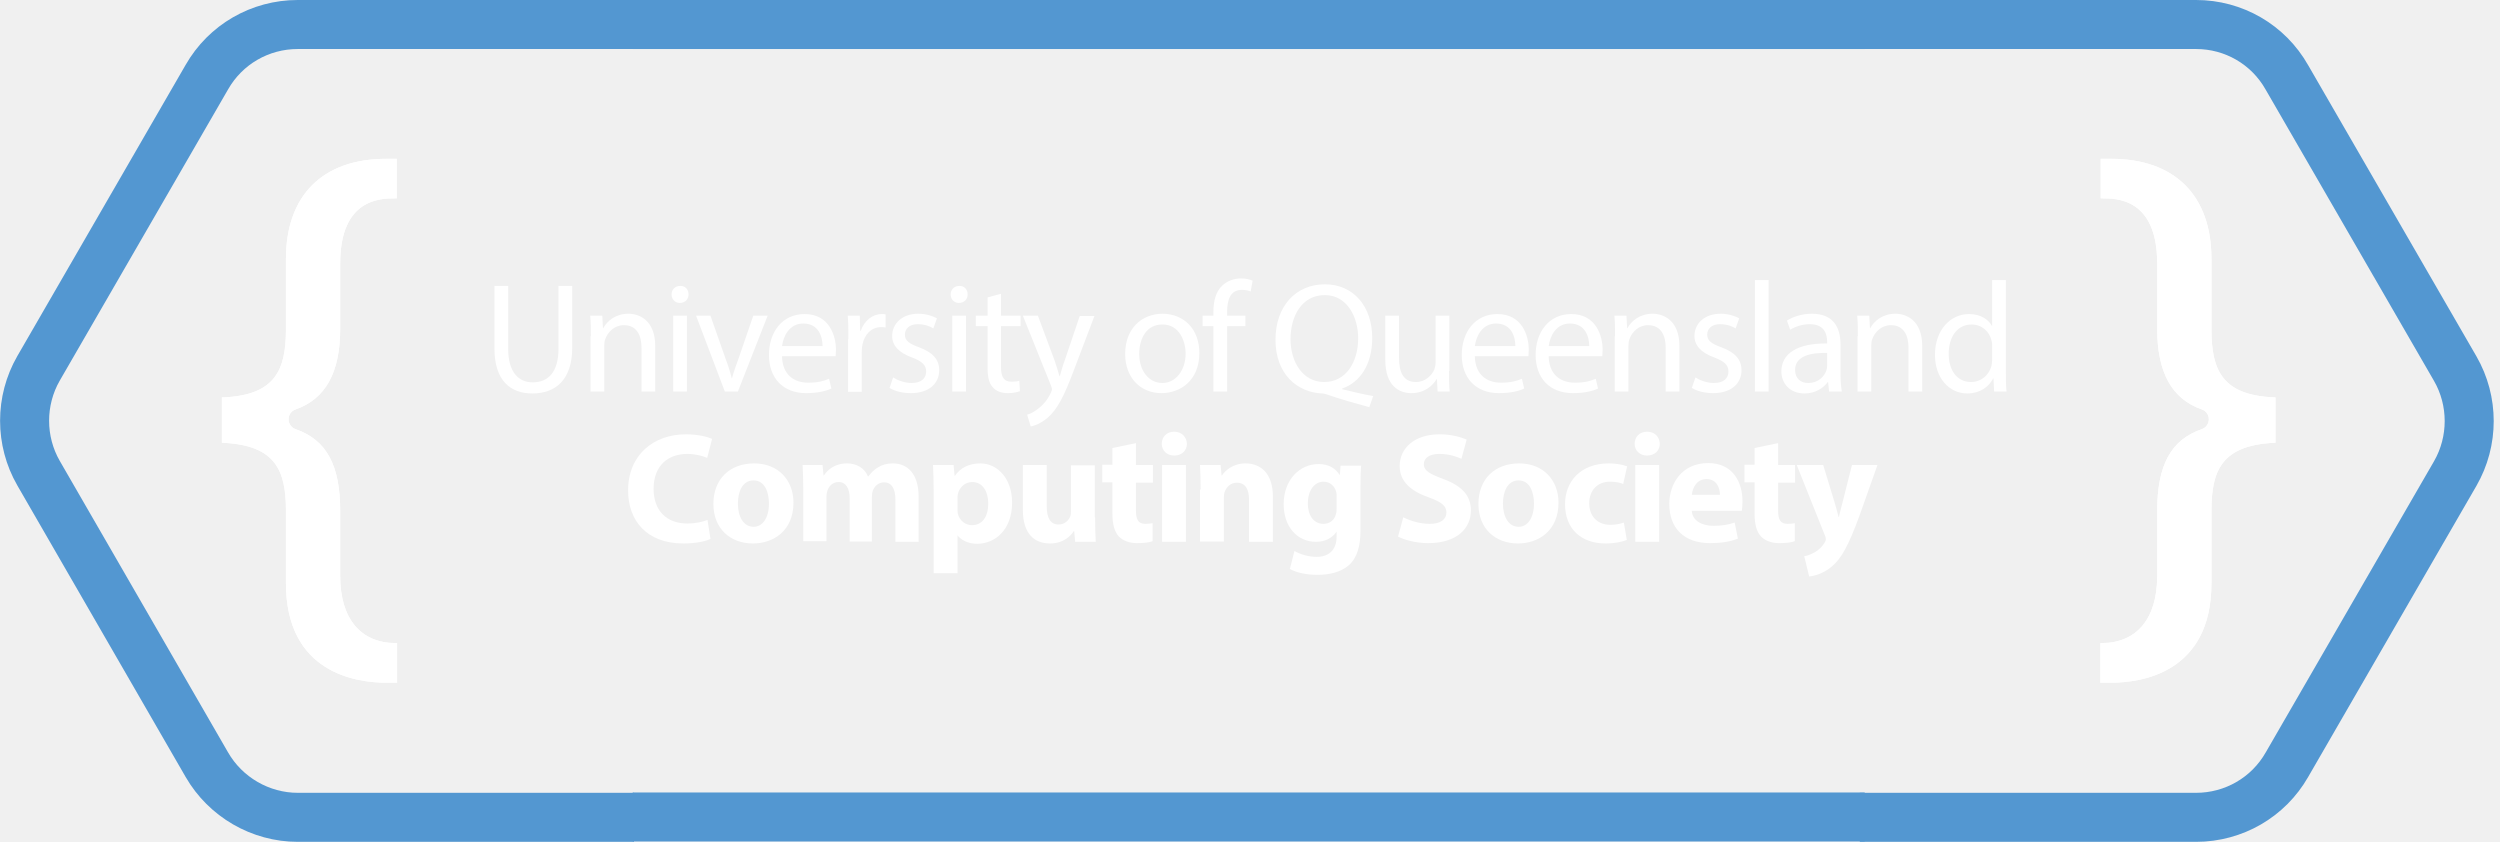
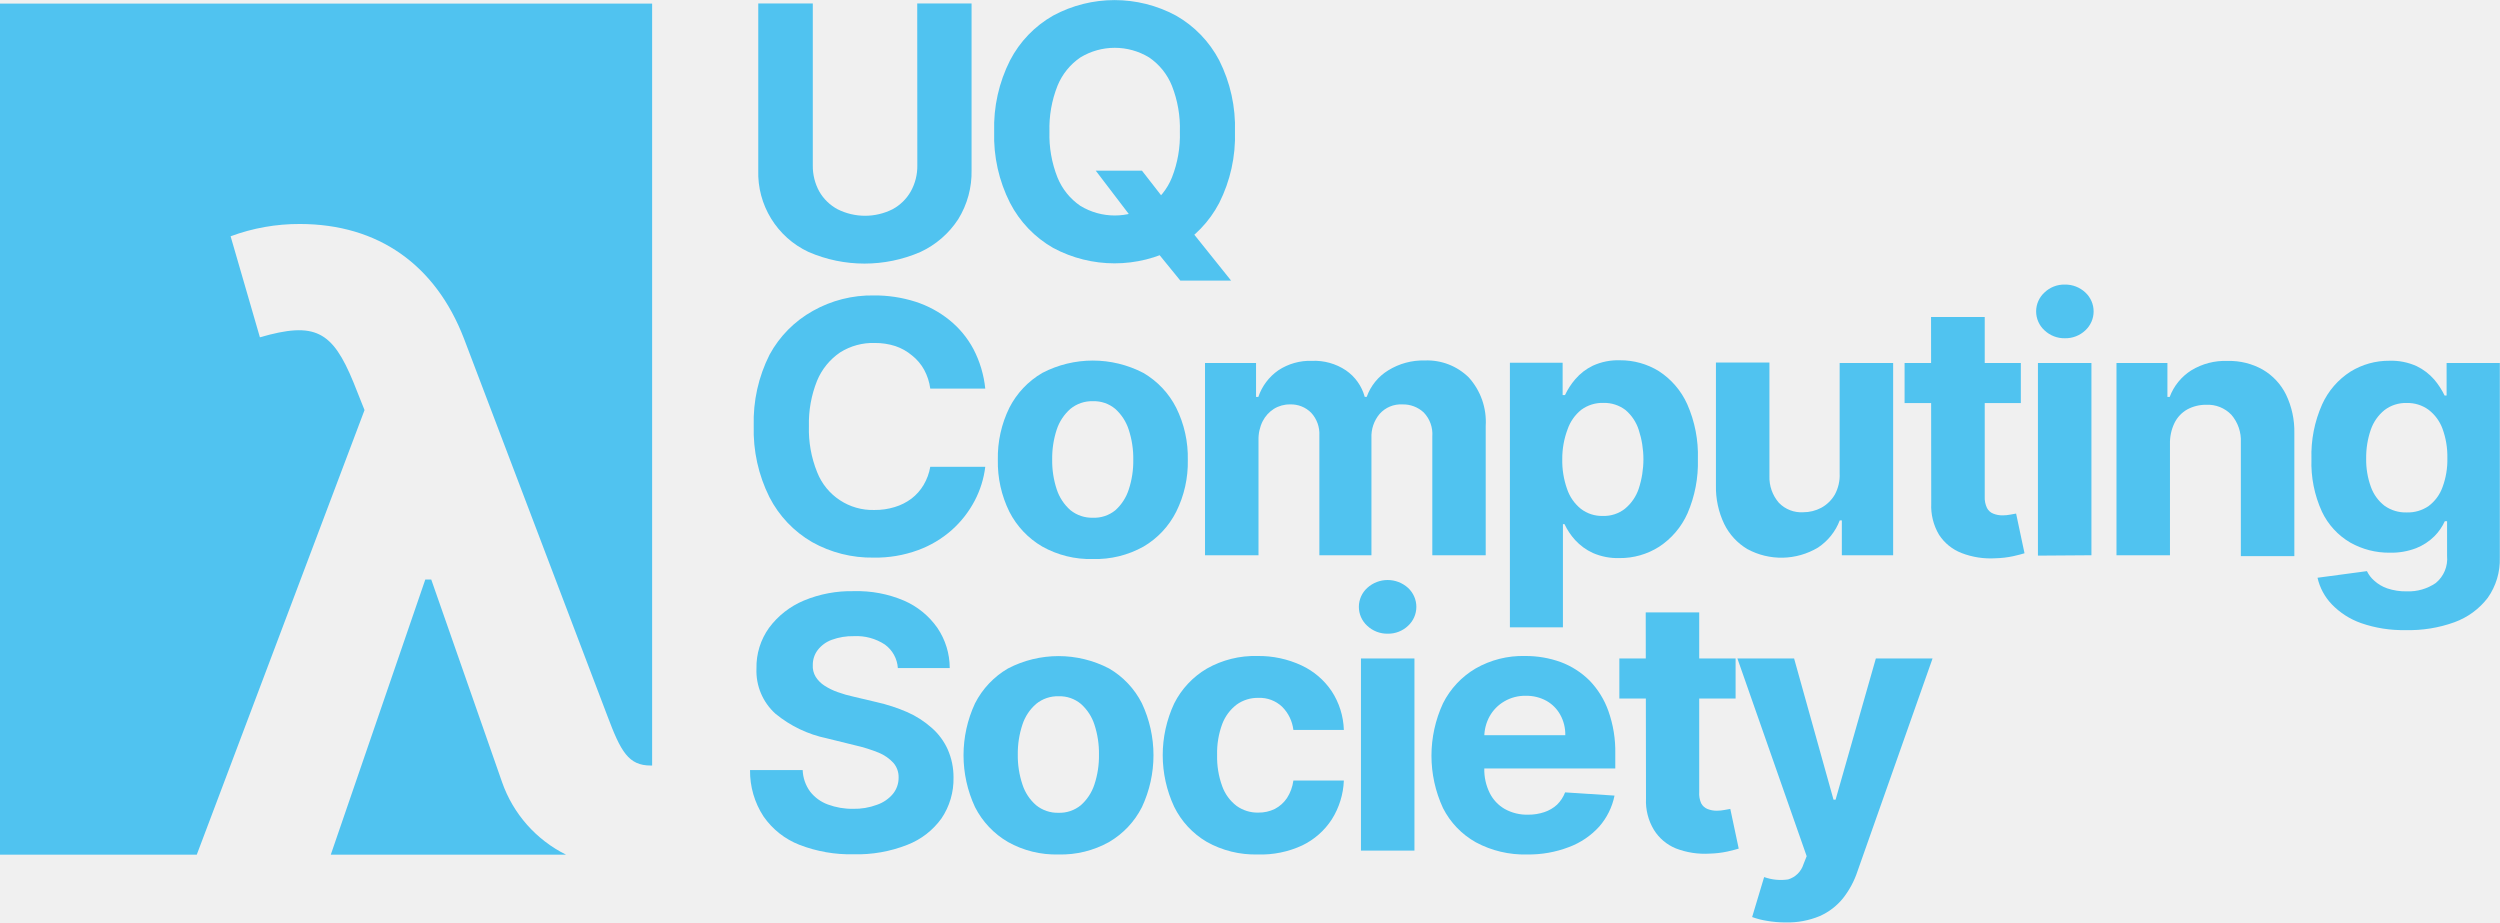
- <svg xmlns="http://www.w3.org/2000/svg" version="1.1" x="0px" y="0px" viewBox="0 0 765 257.6" enable-background="new 0 0 765 257.6" xml:space="preserve">
-   <g id="Layer_1">
-     <g>
-       <path fill="none" stroke="#5397D1" stroke-width="15" stroke-miterlimit="10" d="M273.3,144.9" />
-       <path fill="none" stroke="#5397D1" stroke-width="15" stroke-miterlimit="10" d="M194,7.5H91.1c-11.5,0-22.1,6.1-27.8,16.1    l-51.5,89.1c-5.7,9.9-5.7,22.2,0,32.1L63.3,234c5.7,9.9,16.4,16.1,27.8,16.1H194" />
-     </g>
-     <g>
-       <g>
-         <path fill="#FFFFFF" stroke="#FFFFFF" stroke-miterlimit="10" d="M643.2,208.4v-11.1c11-0.1,17.4-7.8,17.4-21v-19.9     c0-13.9,4.1-21.4,13.3-24.6c1.5-0.5,2.5-1.9,2.5-3.5c0-1.6-1-3-2.5-3.5c-8.9-3.1-13.3-11-13.3-24.2v-20c0-20.4-13-20.4-17.2-20.4     h-0.1V49.1h2.7c19.2,0,30.2,11,30.2,30.1v21.6c0,12.6,3.4,20.6,19.6,21.3V135c-16.3,0.8-19.6,8.8-19.6,21.2v22.3     c0,27-21.1,29.9-30.2,29.9L643.2,208.4L643.2,208.4z" />
-       </g>
-       <g>
-         <path fill="#FFFFFF" stroke="#FFFFFF" stroke-miterlimit="10" d="M643.2,208.4v-11.1c11-0.1,17.4-7.8,17.4-21v-19.9     c0-13.9,4.1-21.4,13.3-24.6c1.5-0.5,2.5-1.9,2.5-3.5c0-1.6-1-3-2.5-3.5c-8.9-3.1-13.3-11-13.3-24.2v-20c0-20.4-13-20.4-17.2-20.4     h-0.1V49.1h2.7c19.2,0,30.2,11,30.2,30.1v21.6c0,12.6,3.4,20.6,19.6,21.3V135c-16.3,0.8-19.6,8.8-19.6,21.2v22.3     c0,27-21.1,29.9-30.2,29.9L643.2,208.4L643.2,208.4z" />
-       </g>
-     </g>
-     <g>
-       <g>
-         <path fill="#FFFFFF" stroke="#FFFFFF" stroke-miterlimit="10" d="M121,208.4v-11.1c-11-0.1-17.4-7.8-17.4-21v-19.9     c0-13.9-4.1-21.4-13.3-24.6c-1.5-0.5-2.5-1.9-2.5-3.5c0-1.6,1-3,2.5-3.5c8.9-3.1,13.3-11,13.3-24.2v-20c0-20.4,13-20.4,17.2-20.4     h0.1V49.1h-2.7C99,49.1,88,60.1,88,79.2v21.6c0,12.6-3.4,20.6-19.6,21.3V135c16.3,0.8,19.6,8.8,19.6,21.2v22.3     c0,27,21.1,29.9,30.2,29.9L121,208.4L121,208.4z" />
-       </g>
-       <g>
-         <path fill="#FFFFFF" stroke="#FFFFFF" stroke-miterlimit="10" d="M121,208.4v-11.1c-11-0.1-17.4-7.8-17.4-21v-19.9     c0-13.9-4.1-21.4-13.3-24.6c-1.5-0.5-2.5-1.9-2.5-3.5c0-1.6,1-3,2.5-3.5c8.9-3.1,13.3-11,13.3-24.2v-20c0-20.4,13-20.4,17.2-20.4     h0.1V49.1h-2.7C99,49.1,88,60.1,88,79.2v21.6c0,12.6-3.4,20.6-19.6,21.3V135c16.3,0.8,19.6,8.8,19.6,21.2v22.3     c0,27,21.1,29.9,30.2,29.9L121,208.4L121,208.4z" />
-       </g>
-     </g>
-     <g>
-       <path fill="none" stroke="#5397D1" stroke-width="15" stroke-miterlimit="10" d="M569.1,250.1H672c11.5,0,22.1-6.1,27.8-16.1    l51.5-89.1c5.7-9.9,5.7-22.2,0-32.1l-51.5-89.1C694.1,13.6,683.5,7.5,672,7.5H569.1" />
-     </g>
-     <line fill="none" stroke="#5397D1" stroke-width="15" stroke-miterlimit="10" x1="193.6" y1="7.5" x2="570.6" y2="7.5" />
-     <line fill="none" stroke="#5397D1" stroke-width="15" stroke-miterlimit="10" x1="193.6" y1="250" x2="570.6" y2="250" />
-     <path fill="none" stroke="#5397D1" stroke-width="15" stroke-miterlimit="10" d="M507.4,171.9" />
-   </g>
-   <g id="Layer_2">
-     <g>
-       <path fill="#FFFFFF" d="M155.5,87.5v19.2c0,7.2,3.2,10.3,7.5,10.3c4.8,0,7.9-3.2,7.9-10.3V87.5h4.2v18.9c0,9.9-5.2,14-12.2,14    c-6.6,0-11.6-3.8-11.6-13.8V87.5H155.5z" />
-       <path fill="#FFFFFF" d="M180.8,102.9c0-2.4,0-4.4-0.2-6.3h3.7l0.2,3.8h0.1c1.2-2.2,3.8-4.4,7.7-4.4c3.2,0,8.2,1.9,8.2,9.9v13.9    h-4.2v-13.4c0-3.7-1.4-6.9-5.4-6.9c-2.8,0-4.9,2-5.7,4.3c-0.2,0.5-0.3,1.2-0.3,2v14h-4.2V102.9z" />
-       <path fill="#FFFFFF" d="M210.7,90.1c0,1.4-1,2.6-2.7,2.6c-1.5,0-2.5-1.2-2.5-2.6c0-1.5,1.1-2.6,2.6-2.6    C209.7,87.4,210.7,88.6,210.7,90.1z M206,119.8V96.6h4.2v23.2H206z" />
-       <path fill="#FFFFFF" d="M217.4,96.6l4.6,13.1c0.8,2.1,1.4,4,1.9,6h0.1c0.5-1.9,1.2-3.8,2-6l4.5-13.1h4.4l-9.1,23.2h-4l-8.8-23.2    H217.4z" />
-       <path fill="#FFFFFF" d="M239.3,109c0.1,5.7,3.7,8.1,8,8.1c3,0,4.8-0.5,6.4-1.2l0.7,3c-1.5,0.7-4,1.4-7.7,1.4    c-7.2,0-11.4-4.7-11.4-11.7c0-7,4.1-12.5,10.9-12.5c7.6,0,9.6,6.7,9.6,10.9c0,0.9-0.1,1.5-0.1,2H239.3z M251.7,105.9    c0-2.7-1.1-6.9-5.9-6.9c-4.3,0-6.1,3.9-6.5,6.9H251.7z" />
-       <path fill="#FFFFFF" d="M259.6,103.8c0-2.7,0-5.1-0.2-7.2h3.7l0.1,4.6h0.2c1.1-3.1,3.6-5.1,6.4-5.1c0.5,0,0.8,0,1.2,0.1v4    c-0.4-0.1-0.9-0.1-1.4-0.1c-3,0-5.1,2.3-5.7,5.4c-0.1,0.6-0.2,1.2-0.2,2v12.4h-4.2V103.8z" />
-       <path fill="#FFFFFF" d="M273.3,115.5c1.2,0.8,3.5,1.7,5.6,1.7c3.1,0,4.5-1.5,4.5-3.5c0-2-1.2-3.1-4.3-4.3    c-4.2-1.5-6.1-3.8-6.1-6.6c0-3.7,3-6.8,8-6.8c2.4,0,4.4,0.7,5.7,1.4l-1.1,3.1c-0.9-0.6-2.6-1.3-4.8-1.3c-2.5,0-3.9,1.4-3.9,3.2    c0,1.9,1.4,2.8,4.4,3.9c4,1.5,6.1,3.6,6.1,7c0,4.1-3.2,7-8.7,7c-2.5,0-4.9-0.6-6.5-1.6L273.3,115.5z" />
-       <path fill="#FFFFFF" d="M296.1,90.1c0,1.4-1,2.6-2.7,2.6c-1.5,0-2.5-1.2-2.5-2.6c0-1.5,1.1-2.6,2.6-2.6    C295.1,87.4,296.1,88.6,296.1,90.1z M291.4,119.8V96.6h4.2v23.2H291.4z" />
-       <path fill="#FFFFFF" d="M306.3,89.9v6.7h6v3.2h-6v12.5c0,2.9,0.8,4.5,3.2,4.5c1.1,0,1.9-0.1,2.4-0.3l0.2,3.2    c-0.8,0.3-2.1,0.6-3.7,0.6c-2,0-3.6-0.6-4.6-1.8c-1.2-1.2-1.6-3.3-1.6-6V99.8h-3.6v-3.2h3.6V91L306.3,89.9z" />
-       <path fill="#FFFFFF" d="M317.6,96.6l5.1,13.7c0.5,1.5,1.1,3.4,1.5,4.8h0.1c0.4-1.4,0.9-3.2,1.5-4.8l4.6-13.6h4.5l-6.3,16.6    c-3,8-5.1,12-8,14.5c-2.1,1.8-4.1,2.5-5.2,2.7l-1.1-3.6c1.1-0.3,2.4-1,3.7-2.1c1.2-0.9,2.6-2.5,3.6-4.7c0.2-0.4,0.3-0.8,0.3-1    c0-0.2-0.1-0.6-0.3-1.1L313,96.6H317.6z" />
-       <path fill="#FFFFFF" d="M367,108c0,8.6-6,12.3-11.6,12.3c-6.3,0-11.1-4.6-11.1-12c0-7.8,5.1-12.3,11.5-12.3    C362.5,96.1,367,100.9,367,108z M348.6,108.3c0,5.1,2.9,8.9,7.1,8.9c4,0,7.1-3.8,7.1-9c0-3.9-2-8.9-7-8.9    C350.7,99.2,348.6,103.8,348.6,108.3z" />
-       <path fill="#FFFFFF" d="M371.3,119.8v-20H368v-3.2h3.3v-1.1c0-3.3,0.7-6.2,2.7-8.1c1.6-1.5,3.7-2.2,5.7-2.2c1.5,0,2.8,0.3,3.6,0.7    l-0.6,3.3c-0.6-0.3-1.5-0.5-2.7-0.5c-3.6,0-4.5,3.2-4.5,6.7v1.2h5.6v3.2h-5.6v20H371.3z" />
-       <path fill="#FFFFFF" d="M419,124.6c-4.4-1.2-8.6-2.4-12.4-3.7c-0.7-0.2-1.3-0.5-2-0.5c-7.7-0.3-14.3-6-14.3-16.4    c0-10.4,6.3-17,15.1-17c8.8,0,14.5,6.8,14.5,16.4c0,8.3-3.8,13.6-9.2,15.5v0.2c3.2,0.8,6.7,1.6,9.5,2.1L419,124.6z M415.6,103.5    c0-6.5-3.4-13.2-10.2-13.2c-7.1,0-10.5,6.5-10.5,13.5c0,6.9,3.7,13.1,10.3,13.1C411.8,116.9,415.6,110.9,415.6,103.5z" />
-       <path fill="#FFFFFF" d="M443.4,113.5c0,2.4,0,4.5,0.2,6.3h-3.7l-0.2-3.8h-0.1c-1.1,1.9-3.6,4.3-7.7,4.3c-3.6,0-8-2-8-10.2V96.6    h4.2v12.9c0,4.4,1.3,7.4,5.2,7.4c2.8,0,4.8-2,5.6-3.8c0.2-0.6,0.4-1.4,0.4-2.2V96.6h4.2V113.5z" />
-       <path fill="#FFFFFF" d="M451.3,109c0.1,5.7,3.7,8.1,8,8.1c3,0,4.8-0.5,6.4-1.2l0.7,3c-1.5,0.7-4,1.4-7.7,1.4    c-7.2,0-11.4-4.7-11.4-11.7c0-7,4.1-12.5,10.9-12.5c7.6,0,9.6,6.7,9.6,10.9c0,0.9-0.1,1.5-0.1,2H451.3z M463.7,105.9    c0-2.7-1.1-6.9-5.9-6.9c-4.3,0-6.1,3.9-6.5,6.9H463.7z" />
-       <path fill="#FFFFFF" d="M473.9,109c0.1,5.7,3.7,8.1,8,8.1c3,0,4.8-0.5,6.4-1.2l0.7,3c-1.5,0.7-4,1.4-7.7,1.4    c-7.2,0-11.4-4.7-11.4-11.7c0-7,4.1-12.5,10.9-12.5c7.6,0,9.6,6.7,9.6,10.9c0,0.9-0.1,1.5-0.1,2H473.9z M486.3,105.9    c0-2.7-1.1-6.9-5.9-6.9c-4.3,0-6.1,3.9-6.5,6.9H486.3z" />
-       <path fill="#FFFFFF" d="M494.2,102.9c0-2.4,0-4.4-0.2-6.3h3.7l0.2,3.8h0.1c1.2-2.2,3.8-4.4,7.7-4.4c3.2,0,8.2,1.9,8.2,9.9v13.9    h-4.2v-13.4c0-3.7-1.4-6.9-5.4-6.9c-2.8,0-4.9,2-5.7,4.3c-0.2,0.5-0.3,1.2-0.3,2v14h-4.2V102.9z" />
-       <path fill="#FFFFFF" d="M518.8,115.5c1.2,0.8,3.5,1.7,5.6,1.7c3.1,0,4.5-1.5,4.5-3.5c0-2-1.2-3.1-4.3-4.3    c-4.2-1.5-6.1-3.8-6.1-6.6c0-3.7,3-6.8,8-6.8c2.4,0,4.4,0.7,5.7,1.4l-1.1,3.1c-0.9-0.6-2.6-1.3-4.8-1.3c-2.5,0-3.9,1.4-3.9,3.2    c0,1.9,1.4,2.8,4.4,3.9c4,1.5,6.1,3.6,6.1,7c0,4.1-3.2,7-8.7,7c-2.5,0-4.9-0.6-6.5-1.6L518.8,115.5z" />
-       <path fill="#FFFFFF" d="M537,85.7h4.2v34.1H537V85.7z" />
-       <path fill="#FFFFFF" d="M559.7,119.8l-0.3-2.9h-0.1c-1.3,1.8-3.8,3.5-7.1,3.5c-4.7,0-7.1-3.3-7.1-6.7c0-5.6,5-8.7,14-8.6v-0.5    c0-1.9-0.5-5.4-5.3-5.4c-2.2,0-4.4,0.7-6,1.7l-1-2.8c1.9-1.2,4.7-2.1,7.6-2.1c7.1,0,8.8,4.8,8.8,9.5v8.7c0,2,0.1,4,0.4,5.6H559.7z     M559.1,108c-4.6-0.1-9.8,0.7-9.8,5.2c0,2.7,1.8,4,4,4c3,0,4.9-1.9,5.6-3.9c0.1-0.4,0.2-0.9,0.2-1.3V108z" />
-       <path fill="#FFFFFF" d="M568.5,102.9c0-2.4,0-4.4-0.2-6.3h3.7l0.2,3.8h0.1c1.2-2.2,3.8-4.4,7.7-4.4c3.2,0,8.2,1.9,8.2,9.9v13.9    h-4.2v-13.4c0-3.7-1.4-6.9-5.4-6.9c-2.8,0-4.9,2-5.7,4.3c-0.2,0.5-0.3,1.2-0.3,2v14h-4.2V102.9z" />
-       <path fill="#FFFFFF" d="M613.8,85.7v28.1c0,2.1,0,4.4,0.2,6h-3.8l-0.2-4h-0.1c-1.3,2.6-4.1,4.6-7.9,4.6c-5.6,0-9.9-4.8-9.9-11.8    c0-7.7,4.8-12.5,10.4-12.5c3.6,0,6,1.7,7,3.6h0.1V85.7H613.8z M609.6,106c0-0.5,0-1.2-0.2-1.8c-0.6-2.7-2.9-4.9-6.1-4.9    c-4.4,0-7,3.8-7,9c0,4.7,2.3,8.6,6.9,8.6c2.8,0,5.4-1.9,6.2-5c0.1-0.6,0.2-1.2,0.2-1.8V106z" />
-       <path fill="#FFFFFF" d="M217.4,164.9c-1.3,0.7-4.4,1.4-8.3,1.4c-11.2,0-16.9-7-16.9-16.2c0-11,7.9-17.2,17.7-17.2    c3.8,0,6.7,0.8,8,1.4l-1.5,5.8c-1.5-0.6-3.6-1.2-6.1-1.2c-5.8,0-10.3,3.5-10.3,10.7c0,6.5,3.8,10.6,10.4,10.6    c2.2,0,4.7-0.5,6.1-1.1L217.4,164.9z" />
-       <path fill="#FFFFFF" d="M242.8,153.8c0,8.6-6.1,12.5-12.4,12.5c-6.9,0-12.1-4.5-12.1-12.1c0-7.6,5-12.4,12.5-12.4    C238,141.8,242.8,146.8,242.8,153.8z M225.8,154.1c0,4,1.7,7.1,4.8,7.1c2.8,0,4.7-2.8,4.7-7.1c0-3.5-1.3-7.1-4.7-7.1    C227.1,147,225.8,150.6,225.8,154.1z" />
-       <path fill="#FFFFFF" d="M245.8,149.8c0-2.9-0.1-5.4-0.2-7.5h6.1l0.3,3.2h0.1c1-1.5,3.1-3.7,7.1-3.7c3,0,5.4,1.5,6.4,4h0.1    c0.9-1.2,1.9-2.2,3-2.8c1.3-0.8,2.7-1.2,4.5-1.2c4.5,0,7.9,3.2,7.9,10.2v13.8h-7.1v-12.8c0-3.4-1.1-5.4-3.5-5.4    c-1.7,0-2.9,1.2-3.4,2.5c-0.2,0.5-0.3,1.3-0.3,1.9v13.7H260v-13.2c0-3-1.1-5-3.4-5c-1.9,0-3,1.4-3.4,2.6c-0.2,0.6-0.3,1.2-0.3,1.8    v13.7h-7.1V149.8z" />
-       <path fill="#FFFFFF" d="M285.7,150.2c0-3.1-0.1-5.7-0.2-7.9h6.3l0.3,3.3h0.1c1.7-2.5,4.4-3.8,7.8-3.8c5.1,0,9.7,4.5,9.7,12    c0,8.5-5.4,12.6-10.7,12.6c-2.8,0-5-1.2-6.1-2.7H293v11.7h-7.3V150.2z M293,155.7c0,0.6,0,1.1,0.1,1.5c0.5,2,2.2,3.5,4.3,3.5    c3.2,0,5-2.6,5-6.6c0-3.7-1.7-6.6-4.9-6.6c-2.1,0-3.9,1.5-4.4,3.7c-0.1,0.4-0.1,0.9-0.1,1.3V155.7z" />
-       <path fill="#FFFFFF" d="M335.1,158.3c0,3.1,0.1,5.6,0.2,7.5h-6.3l-0.3-3.3h-0.1c-0.9,1.4-3.1,3.8-7.3,3.8c-4.8,0-8.3-3-8.3-10.2    v-13.8h7.3V155c0,3.4,1.1,5.5,3.6,5.5c2,0,3.2-1.4,3.6-2.5c0.2-0.4,0.2-1,0.2-1.6v-14h7.3V158.3z" />
-       <path fill="#FFFFFF" d="M347.6,135.6v6.7h5.2v5.4h-5.2v8.5c0,2.8,0.7,4.1,2.9,4.1c0.9,0,1.6-0.1,2.2-0.2l0,5.5    c-1,0.4-2.7,0.6-4.8,0.6c-2.4,0-4.3-0.8-5.5-2c-1.3-1.4-2-3.6-2-7v-9.6h-3.1v-5.4h3.1v-5.1L347.6,135.6z" />
-       <path fill="#FFFFFF" d="M363.2,135.8c0,2-1.5,3.6-3.9,3.6c-2.3,0-3.8-1.6-3.8-3.6c0-2.1,1.5-3.7,3.8-3.7    C361.6,132.1,363.1,133.7,363.2,135.8z M355.6,165.8v-23.5h7.3v23.5H355.6z" />
-       <path fill="#FFFFFF" d="M367.4,149.8c0-2.9-0.1-5.4-0.2-7.5h6.3l0.3,3.2h0.1c1-1.5,3.4-3.7,7.2-3.7c4.8,0,8.4,3.2,8.4,10.1v13.9    h-7.3v-13c0-3-1.1-5.1-3.7-5.1c-2,0-3.2,1.4-3.7,2.7c-0.2,0.4-0.3,1.2-0.3,1.8v13.5h-7.3V149.8z" />
-       <path fill="#FFFFFF" d="M416.5,142.3c-0.1,1.5-0.2,3.5-0.2,7v13.1c0,4.5-0.9,8.2-3.6,10.6c-2.6,2.2-6.1,2.9-9.6,2.9    c-3.1,0-6.3-0.6-8.4-1.8l1.4-5.5c1.5,0.9,4.1,1.8,6.8,1.8c3.5,0,6.1-1.9,6.1-6.2v-1.5H409c-1.4,2-3.6,3.1-6.3,3.1    c-5.8,0-9.9-4.7-9.9-11.5c0-7.5,4.9-12.3,10.7-12.3c3.2,0,5.2,1.4,6.4,3.3h0.1l0.2-2.8H416.5z M409,151.9c0-0.5,0-1-0.1-1.3    c-0.5-1.9-1.9-3.2-3.9-3.2c-2.6,0-4.8,2.4-4.8,6.7c0,3.5,1.7,6.2,4.8,6.2c1.9,0,3.4-1.2,3.8-3c0.2-0.5,0.2-1.3,0.2-1.9V151.9z" />
-       <path fill="#FFFFFF" d="M429.4,158.3c2,1,5,2,8.1,2c3.4,0,5.1-1.4,5.1-3.5c0-2-1.5-3.2-5.4-4.6c-5.4-1.9-8.9-4.8-8.9-9.6    c0-5.5,4.6-9.7,12.2-9.7c3.6,0,6.3,0.8,8.3,1.6l-1.6,5.9c-1.3-0.6-3.6-1.5-6.8-1.5s-4.7,1.4-4.7,3.1c0,2.1,1.8,3,6,4.6    c5.7,2.1,8.4,5.1,8.4,9.6c0,5.4-4.2,10-13.1,10c-3.7,0-7.3-1-9.2-2L429.4,158.3z" />
-       <path fill="#FFFFFF" d="M476.9,153.8c0,8.6-6.1,12.5-12.4,12.5c-6.9,0-12.1-4.5-12.1-12.1c0-7.6,5-12.4,12.5-12.4    C472.1,141.8,476.9,146.8,476.9,153.8z M459.9,154.1c0,4,1.7,7.1,4.8,7.1c2.8,0,4.7-2.8,4.7-7.1c0-3.5-1.3-7.1-4.7-7.1    C461.2,147,459.9,150.6,459.9,154.1z" />
-       <path fill="#FFFFFF" d="M497.8,165.2c-1.3,0.6-3.7,1.1-6.5,1.1c-7.6,0-12.4-4.6-12.4-12c0-6.9,4.7-12.5,13.4-12.5    c1.9,0,4,0.3,5.6,0.9l-1.2,5.4c-0.9-0.4-2.2-0.7-4.1-0.7c-3.8,0-6.3,2.7-6.3,6.6c0,4.3,2.9,6.6,6.4,6.6c1.7,0,3.1-0.3,4.2-0.7    L497.8,165.2z" />
-       <path fill="#FFFFFF" d="M507.9,135.8c0,2-1.5,3.6-3.9,3.6c-2.3,0-3.8-1.6-3.8-3.6c0-2.1,1.5-3.7,3.8-3.7    C506.4,132.1,507.8,133.7,507.9,135.8z M500.4,165.8v-23.5h7.3v23.5H500.4z" />
-       <path fill="#FFFFFF" d="M517.7,156.4c0.2,3,3.2,4.5,6.6,4.5c2.5,0,4.5-0.3,6.5-1l1,4.9c-2.4,1-5.3,1.4-8.5,1.4    c-8,0-12.5-4.6-12.5-12c0-6,3.7-12.5,11.9-12.5c7.6,0,10.5,5.9,10.5,11.7c0,1.2-0.1,2.4-0.2,2.9H517.7z M526.3,151.4    c0-1.8-0.8-4.8-4.1-4.8c-3.1,0-4.3,2.8-4.5,4.8H526.3z" />
-       <path fill="#FFFFFF" d="M544.1,135.6v6.7h5.2v5.4h-5.2v8.5c0,2.8,0.7,4.1,2.9,4.1c0.9,0,1.6-0.1,2.2-0.2l0,5.5    c-1,0.4-2.7,0.6-4.8,0.6c-2.4,0-4.3-0.8-5.5-2c-1.3-1.4-2-3.6-2-7v-9.6h-3.1v-5.4h3.1v-5.1L544.1,135.6z" />
-       <path fill="#FFFFFF" d="M557.9,142.3l3.5,11.5c0.4,1.4,0.9,3.1,1.2,4.4h0.1c0.3-1.2,0.7-3,1.1-4.4l2.9-11.5h7.8l-5.5,15.5    c-3.4,9.3-5.6,13.1-8.3,15.4c-2.5,2.2-5.2,3-7.1,3.2l-1.5-6.2c0.9-0.1,2.1-0.6,3.2-1.2c1.1-0.6,2.3-1.7,3-2.9    c0.2-0.3,0.4-0.7,0.4-1.1c0-0.2,0-0.6-0.3-1.2l-8.6-21.5H557.9z" />
+ <svg xmlns="http://www.w3.org/2000/svg" viewBox="0 0 264.52 97.6">
+   <g id="Layer_2" data-name="Layer 2">
+     <g id="Layer_1-2" data-name="Layer 1">
+       <path d="M97.05.37h5.75V18a9.47,9.47,0,0,1-1.41,5.19,9.57,9.57,0,0,1-4,3.47,14.86,14.86,0,0,1-11.84,0A9.23,9.23,0,0,1,80.23,18V.37H86V17.49a5.59,5.59,0,0,0,.68,2.76,4.9,4.9,0,0,0,1.94,1.89,6.48,6.48,0,0,0,5.82,0,4.88,4.88,0,0,0,1.93-1.89,5.49,5.49,0,0,0,.69-2.76Z" fill="#50c3f0" />
+       <path d="M130.67,13.93A15.71,15.71,0,0,1,129,21.48a11.76,11.76,0,0,1-4.57,4.75,13.74,13.74,0,0,1-13,0,11.64,11.64,0,0,1-4.56-4.76,15.63,15.63,0,0,1-1.68-7.53,15.71,15.71,0,0,1,1.68-7.55,11.59,11.59,0,0,1,4.56-4.74,13.7,13.7,0,0,1,13,0A11.67,11.67,0,0,1,129,6.38,15.71,15.71,0,0,1,130.67,13.93Zm-5.83,0A12.2,12.2,0,0,0,124,9.08a6.59,6.59,0,0,0-2.41-3,7,7,0,0,0-7.28,0,6.67,6.67,0,0,0-2.42,3,12.21,12.21,0,0,0-.85,4.85,12.21,12.21,0,0,0,.85,4.85,6.67,6.67,0,0,0,2.42,3,7,7,0,0,0,7.28,0,6.59,6.59,0,0,0,2.41-3A12.2,12.2,0,0,0,124.84,13.93Zm-8.9,4.13h4.89l2.45,3.15L125.7,24l4.56,5.69h-5.37l-3.13-3.84-1.61-2.27Z" fill="#50c3f0" />
+       <path d="M104.25,41.12H98.43a5.74,5.74,0,0,0-.65-2,5,5,0,0,0-1.27-1.5,5.41,5.41,0,0,0-1.77-1,6.9,6.9,0,0,0-2.17-.33,6.51,6.51,0,0,0-3.68,1,6.73,6.73,0,0,0-2.44,3,12.08,12.08,0,0,0-.86,4.8,12.05,12.05,0,0,0,.87,4.87,6.31,6.31,0,0,0,6.07,4,7,7,0,0,0,2.14-.31,5.67,5.67,0,0,0,1.77-.89,5.06,5.06,0,0,0,1.28-1.44,5.63,5.63,0,0,0,.71-1.93l5.82,0a10.41,10.41,0,0,1-1.12,3.59,11,11,0,0,1-2.41,3.09,11.16,11.16,0,0,1-3.59,2.14,13,13,0,0,1-4.7.79,12.89,12.89,0,0,1-6.5-1.64,11.61,11.61,0,0,1-4.52-4.76,15.86,15.86,0,0,1-1.66-7.53,15.71,15.71,0,0,1,1.68-7.55A11.69,11.69,0,0,1,86,32.9a12.68,12.68,0,0,1,6.45-1.64,14.14,14.14,0,0,1,4.4.66,11.19,11.19,0,0,1,3.59,1.93A10,10,0,0,1,103,36.94,11.63,11.63,0,0,1,104.25,41.12Z" fill="#50c3f0" />
+       <path d="M115.63,59.15a10.38,10.38,0,0,1-5.35-1.32,9,9,0,0,1-3.48-3.68,11.87,11.87,0,0,1-1.22-5.49,11.94,11.94,0,0,1,1.22-5.52,9,9,0,0,1,3.48-3.68,11.58,11.58,0,0,1,10.7,0,8.93,8.93,0,0,1,3.47,3.68,11.82,11.82,0,0,1,1.23,5.52,11.75,11.75,0,0,1-1.23,5.49A8.93,8.93,0,0,1,121,57.83,10.4,10.4,0,0,1,115.63,59.15Zm0-4.37A3.54,3.54,0,0,0,118,54a5,5,0,0,0,1.43-2.2,9.63,9.63,0,0,0,.48-3.16,9.73,9.73,0,0,0-.48-3.17A5,5,0,0,0,118,43.26a3.5,3.5,0,0,0-2.35-.81,3.58,3.58,0,0,0-2.39.81,5,5,0,0,0-1.45,2.19,9.73,9.73,0,0,0-.48,3.17,9.63,9.63,0,0,0,.48,3.16,5,5,0,0,0,1.45,2.2A3.63,3.63,0,0,0,115.66,54.78Z" fill="#50c3f0" />
+       <path d="M127.5,58.75V38.41h5.4V42h.24a5.63,5.63,0,0,1,2.12-2.82,6.07,6.07,0,0,1,3.56-1,6,6,0,0,1,3.58,1,5,5,0,0,1,2,2.81h.21a5.41,5.41,0,0,1,2.27-2.8,7,7,0,0,1,3.88-1.05,6.26,6.26,0,0,1,4.65,1.8,7,7,0,0,1,1.79,5.12V58.75h-5.65V46.18a3.3,3.3,0,0,0-.91-2.54,3.19,3.19,0,0,0-2.26-.85,3,3,0,0,0-2.4,1,3.7,3.7,0,0,0-.87,2.56V58.75H139.6V46.06a3.29,3.29,0,0,0-.86-2.38,3,3,0,0,0-2.25-.89,3.17,3.17,0,0,0-1.7.47,3.35,3.35,0,0,0-1.19,1.31,4.24,4.24,0,0,0-.44,2V58.75Z" fill="#50c3f0" />
+       <path d="M159.76,66.38v-28h5.58v3.42h.25a7.36,7.36,0,0,1,1.09-1.68,5.69,5.69,0,0,1,1.86-1.43,6.39,6.39,0,0,1,2.86-.57,7.74,7.74,0,0,1,4.12,1.15,8.14,8.14,0,0,1,3,3.49,13.33,13.33,0,0,1,1.13,5.82,13.48,13.48,0,0,1-1.1,5.74,8.21,8.21,0,0,1-3,3.53,7.68,7.68,0,0,1-4.21,1.2,6.57,6.57,0,0,1-2.8-.54,5.82,5.82,0,0,1-1.88-1.37,6.74,6.74,0,0,1-1.12-1.68h-.17V66.38Zm5.54-17.8a8.91,8.91,0,0,0,.51,3.16,4.55,4.55,0,0,0,1.46,2.1,3.66,3.66,0,0,0,2.33.75,3.59,3.59,0,0,0,2.33-.76,4.66,4.66,0,0,0,1.46-2.12,10,10,0,0,0,0-6.23A4.6,4.6,0,0,0,172,43.39a3.7,3.7,0,0,0-2.35-.76,3.77,3.77,0,0,0-2.34.73,4.56,4.56,0,0,0-1.45,2.07A8.82,8.82,0,0,0,165.3,48.58Z" fill="#50c3f0" />
+       <path d="M194.65,50.09V38.41h5.66V58.75h-5.43V55.06h-.22a6,6,0,0,1-2.29,2.87,7.54,7.54,0,0,1-7.5.16,6.34,6.34,0,0,1-2.43-2.64,9,9,0,0,1-.88-4.09v-13h5.66V50.35a4.11,4.11,0,0,0,1,2.85,3.3,3.3,0,0,0,2.57,1,4.06,4.06,0,0,0,1.91-.47,3.72,3.72,0,0,0,1.44-1.4A4.29,4.29,0,0,0,194.65,50.09Z" fill="#50c3f0" />
+       <path d="M213.82,38.41v4.24h-12.3V38.41Zm-9.5-4.87H210v19a2.52,2.52,0,0,0,.24,1.21,1.26,1.26,0,0,0,.67.6,2.59,2.59,0,0,0,1,.18,4.34,4.34,0,0,0,.8-.08l.61-.11.89,4.2c-.28.09-.68.19-1.2.31a10.11,10.11,0,0,1-1.87.22,8.54,8.54,0,0,1-3.58-.55,5,5,0,0,1-2.39-1.93,5.94,5.94,0,0,1-.83-3.31Z" fill="#50c3f0" />
+       <path d="M218.49,35.79a3.06,3.06,0,0,1-2.17-.84,2.71,2.71,0,0,1,0-4,3,3,0,0,1,2.15-.84,3.09,3.09,0,0,1,2.18.84,2.73,2.73,0,0,1,0,4A3.05,3.05,0,0,1,218.49,35.79Zm-2.86,23V38.41h5.66V58.75Z" fill="#50c3f0" />
+       <path d="M229.6,47V58.75h-5.66V38.41h5.39V42h.24a5.67,5.67,0,0,1,2.28-2.81,6.85,6.85,0,0,1,3.86-1,7.17,7.17,0,0,1,3.71.92,6.28,6.28,0,0,1,2.46,2.64,9,9,0,0,1,.88,4.09v13H237.1V46.81a4.16,4.16,0,0,0-1-2.92,3.44,3.44,0,0,0-2.67-1.06,4.11,4.11,0,0,0-2,.49,3.34,3.34,0,0,0-1.35,1.43A4.84,4.84,0,0,0,229.6,47Z" fill="#50c3f0" />
+       <path d="M254.54,66.67a13.48,13.48,0,0,1-4.72-.74,8,8,0,0,1-3.11-2,6,6,0,0,1-1.5-2.8l5.23-.7a3.18,3.18,0,0,0,.76,1,4,4,0,0,0,1.37.82,6.14,6.14,0,0,0,2.1.32,5.08,5.08,0,0,0,3.05-.88,3.31,3.31,0,0,0,1.2-2.87V55.15h-.24a5.5,5.5,0,0,1-1.11,1.6A5.77,5.77,0,0,1,255.65,58a7.33,7.33,0,0,1-2.79.48,8.33,8.33,0,0,1-4.18-1.07,7.52,7.52,0,0,1-3-3.27,12.37,12.37,0,0,1-1.11-5.58,13.15,13.15,0,0,1,1.13-5.77,8.07,8.07,0,0,1,3-3.47,7.73,7.73,0,0,1,4.13-1.15,6.47,6.47,0,0,1,2.87.57,5.84,5.84,0,0,1,1.87,1.43,8.1,8.1,0,0,1,1.09,1.68h.21V38.41h5.63V59a7,7,0,0,1-1.28,4.26,7.77,7.77,0,0,1-3.53,2.58A14.08,14.08,0,0,1,254.54,66.67Zm.11-12.45a3.88,3.88,0,0,0,2.32-.68,4.3,4.3,0,0,0,1.47-2,8.25,8.25,0,0,0,.51-3.07,8.57,8.57,0,0,0-.51-3.1,4.49,4.49,0,0,0-1.46-2,3.76,3.76,0,0,0-2.33-.73,3.69,3.69,0,0,0-2.35.75,4.59,4.59,0,0,0-1.45,2.07,9,9,0,0,0-.49,3.06,8.38,8.38,0,0,0,.5,3,4.38,4.38,0,0,0,1.45,2A3.86,3.86,0,0,0,254.65,54.22Z" fill="#50c3f0" />
+       <path d="M95,70.69a3.34,3.34,0,0,0-1.37-2.49,5.45,5.45,0,0,0-3.28-.89A6.41,6.41,0,0,0,88,67.7a3.31,3.31,0,0,0-1.48,1.08A2.57,2.57,0,0,0,86,70.35a2.15,2.15,0,0,0,.31,1.27,3.05,3.05,0,0,0,.93.93,6.66,6.66,0,0,0,1.39.68,13.08,13.08,0,0,0,1.67.48l2.45.58A18.16,18.16,0,0,1,96,75.35,9.9,9.9,0,0,1,98.57,77a6.68,6.68,0,0,1,1.7,2.28,7.27,7.27,0,0,1,.62,3,7.45,7.45,0,0,1-1.27,4.31A8,8,0,0,1,96,89.39a14.43,14.43,0,0,1-5.68,1,14.94,14.94,0,0,1-5.73-1,8.27,8.27,0,0,1-3.8-3,8.76,8.76,0,0,1-1.43-4.91h5.57a4.08,4.08,0,0,0,.79,2.28,4.21,4.21,0,0,0,1.87,1.36,7.38,7.38,0,0,0,2.66.46,6.81,6.81,0,0,0,2.55-.43A3.84,3.84,0,0,0,94.48,84a2.7,2.7,0,0,0,.6-1.73,2.28,2.28,0,0,0-.54-1.54A4.36,4.36,0,0,0,93,79.65a16.13,16.13,0,0,0-2.52-.79l-3-.74a12.57,12.57,0,0,1-5.44-2.61,6.1,6.1,0,0,1-2-4.78,7.11,7.11,0,0,1,1.33-4.3,8.8,8.8,0,0,1,3.67-2.88,13,13,0,0,1,5.32-1,12.61,12.61,0,0,1,5.29,1,8.37,8.37,0,0,1,3.53,2.88,7.59,7.59,0,0,1,1.31,4.26Z" fill="#50c3f0" />
+       <path d="M112,90.41a10.38,10.38,0,0,1-5.35-1.32,9,9,0,0,1-3.48-3.68,13,13,0,0,1,0-11,9,9,0,0,1,3.48-3.68,11.58,11.58,0,0,1,10.7,0,8.93,8.93,0,0,1,3.47,3.68,12.93,12.93,0,0,1,0,11,8.93,8.93,0,0,1-3.47,3.68A10.4,10.4,0,0,1,112,90.41ZM112,86a3.55,3.55,0,0,0,2.36-.8A5,5,0,0,0,115.8,83a9.63,9.63,0,0,0,.48-3.16,9.73,9.73,0,0,0-.48-3.17,5,5,0,0,0-1.43-2.19,3.5,3.5,0,0,0-2.36-.81,3.58,3.58,0,0,0-2.38.81,4.91,4.91,0,0,0-1.45,2.19,9.72,9.72,0,0,0-.49,3.17,9.62,9.62,0,0,0,.49,3.16,4.89,4.89,0,0,0,1.45,2.2A3.62,3.62,0,0,0,112,86Z" fill="#50c3f0" />
+       <path d="M133.08,90.41a10.48,10.48,0,0,1-5.39-1.33,8.83,8.83,0,0,1-3.45-3.71,12.92,12.92,0,0,1,0-10.94,8.93,8.93,0,0,1,3.46-3.69,10.29,10.29,0,0,1,5.35-1.33,10.67,10.67,0,0,1,4.67,1,7.83,7.83,0,0,1,3.18,2.72,7.93,7.93,0,0,1,1.29,4.1h-5.34a4.16,4.16,0,0,0-1.19-2.45,3.45,3.45,0,0,0-2.52-.94,3.8,3.8,0,0,0-2.29.71,4.64,4.64,0,0,0-1.53,2.06,8.81,8.81,0,0,0-.54,3.27,9,9,0,0,0,.54,3.31,4.54,4.54,0,0,0,1.52,2.08,3.79,3.79,0,0,0,2.3.71,3.85,3.85,0,0,0,1.75-.39,3.49,3.49,0,0,0,1.29-1.16,4.48,4.48,0,0,0,.67-1.84h5.34a8.3,8.3,0,0,1-1.27,4.1,7.71,7.71,0,0,1-3.13,2.76A10.36,10.36,0,0,1,133.08,90.41Z" fill="#50c3f0" />
+       <path d="M146.83,67.05a3.08,3.08,0,0,1-2.17-.84,2.71,2.71,0,0,1,0-4,3.21,3.21,0,0,1,4.33,0,2.73,2.73,0,0,1,0,4A3.05,3.05,0,0,1,146.83,67.05ZM144,90V69.67h5.66V90Z" fill="#50c3f0" />
+       <path d="M161.58,90.41a10.85,10.85,0,0,1-5.41-1.28,8.61,8.61,0,0,1-3.49-3.63,13.19,13.19,0,0,1,0-11.08,8.91,8.91,0,0,1,3.45-3.69,10,10,0,0,1,5.23-1.32,10.86,10.86,0,0,1,3.77.64A8.59,8.59,0,0,1,168.18,72a8.93,8.93,0,0,1,2,3.23,12.73,12.73,0,0,1,.73,4.53v1.55H153.71V77.79h11.91a4.27,4.27,0,0,0-.53-2.16,3.8,3.8,0,0,0-1.47-1.48,4.36,4.36,0,0,0-2.17-.53,4.31,4.31,0,0,0-2.28.59,4.17,4.17,0,0,0-1.55,1.57,4.52,4.52,0,0,0-.57,2.19V81.3a5.57,5.57,0,0,0,.57,2.6,4,4,0,0,0,1.6,1.7,4.82,4.82,0,0,0,2.46.6,5.22,5.22,0,0,0,1.72-.27,3.71,3.71,0,0,0,1.35-.79,3.63,3.63,0,0,0,.85-1.3l5.23.34a7.1,7.1,0,0,1-1.62,3.28A8.15,8.15,0,0,1,166,89.63,11.84,11.84,0,0,1,161.58,90.41Z" fill="#50c3f0" />
+       <path d="M183.64,69.67v4.24h-12.3V69.67Zm-9.51-4.87h5.66v19A2.52,2.52,0,0,0,180,85a1.3,1.3,0,0,0,.67.6,2.64,2.64,0,0,0,1,.18,4.43,4.43,0,0,0,.8-.08l.61-.11.89,4.2c-.29.09-.69.19-1.2.31a10.22,10.22,0,0,1-1.87.22,8.52,8.52,0,0,1-3.58-.55A4.93,4.93,0,0,1,175,87.81a5.86,5.86,0,0,1-.84-3.31Z" fill="#50c3f0" />
+       <path d="M188.94,97.6a11.5,11.5,0,0,1-2-.17,8.21,8.21,0,0,1-1.55-.4l1.27-4.23a5.23,5.23,0,0,0,2.54.25,2.42,2.42,0,0,0,1.62-1.6l.34-.86-7.33-20.92h6L194,84.61h.22l4.26-14.94,6,0-7.94,22.51A9.37,9.37,0,0,1,195,95.05a6.58,6.58,0,0,1-2.46,1.88A8.81,8.81,0,0,1,188.94,97.6Z" fill="#50c3f0" />
+       <path d="M38.57,43.39l-1.16-2.91C35.17,35,33.33,34,27.5,35.69L24.4,25a20.86,20.86,0,0,1,7.34-1.3C40,23.71,46.08,28,49.09,35.82L64.27,75.76C65.69,79.54,66.5,81,68.86,81H69V.38H0V90.43H20.82Z" fill="#50c3f0" />
+       <path d="M45.63,61.32H45L35,90.43H59.89a13.57,13.57,0,0,1-6.76-7.65Z" fill="#50c3f0" />
    </g>
  </g>
</svg>
